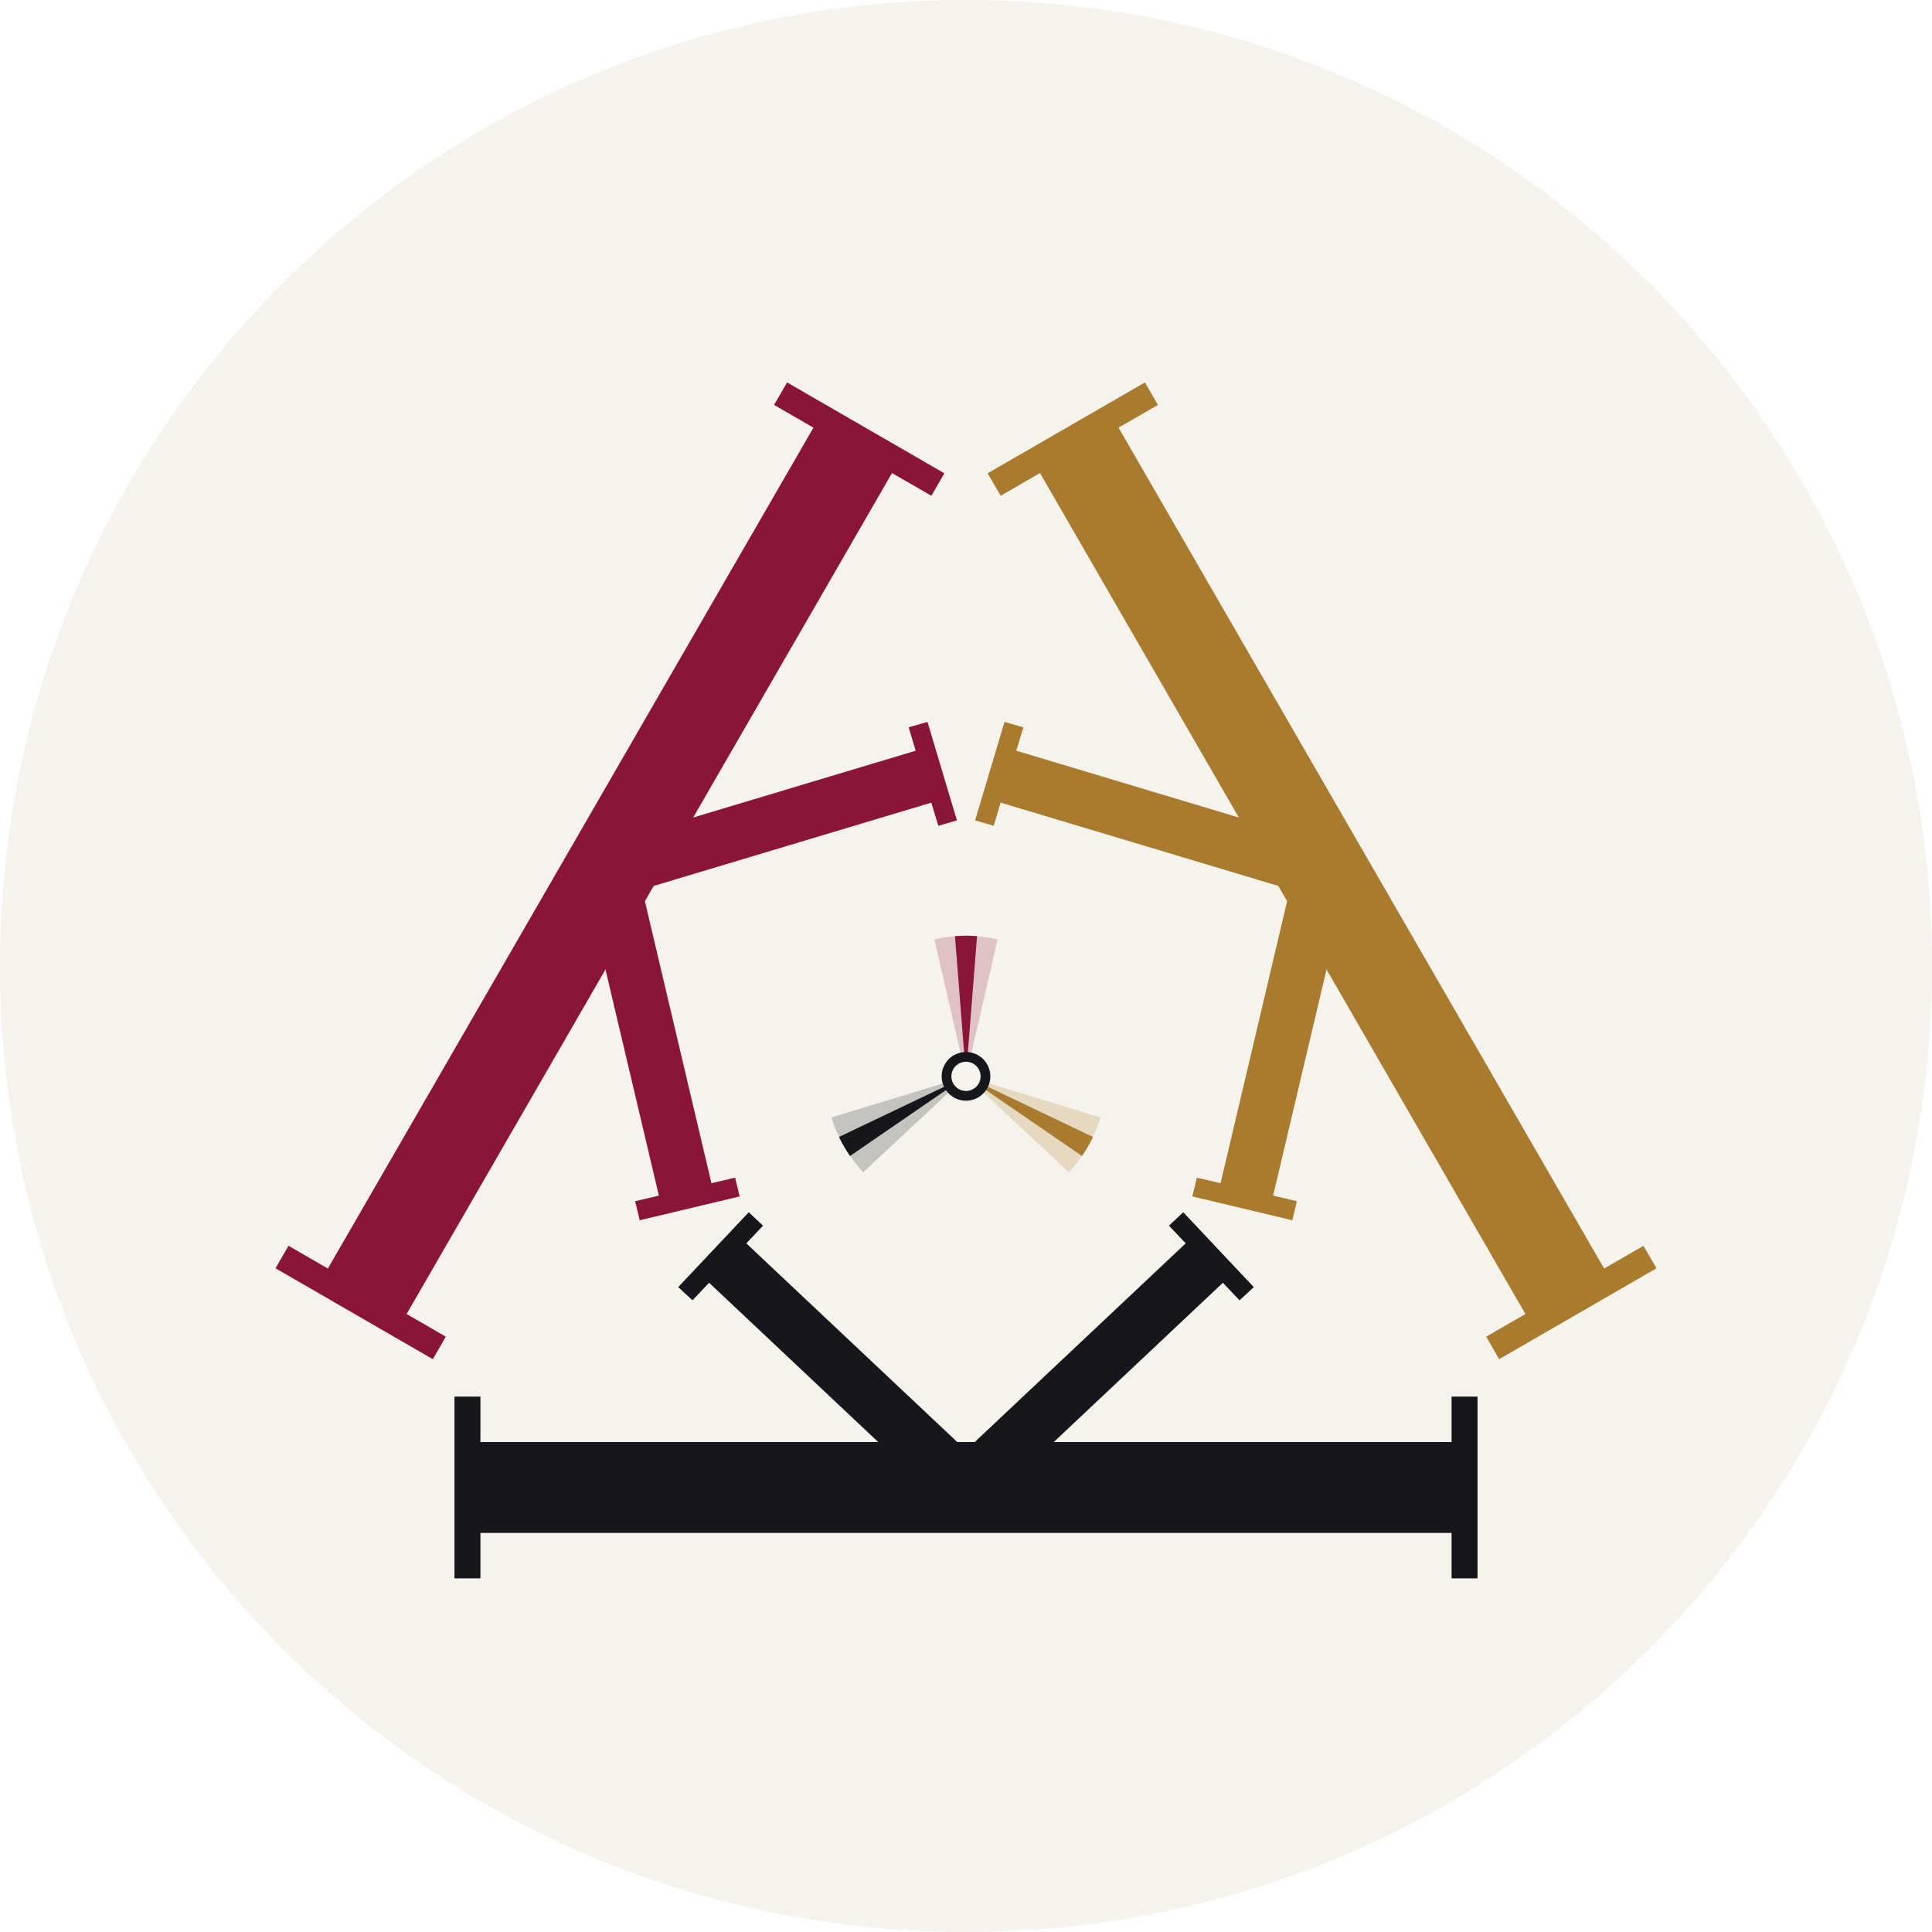
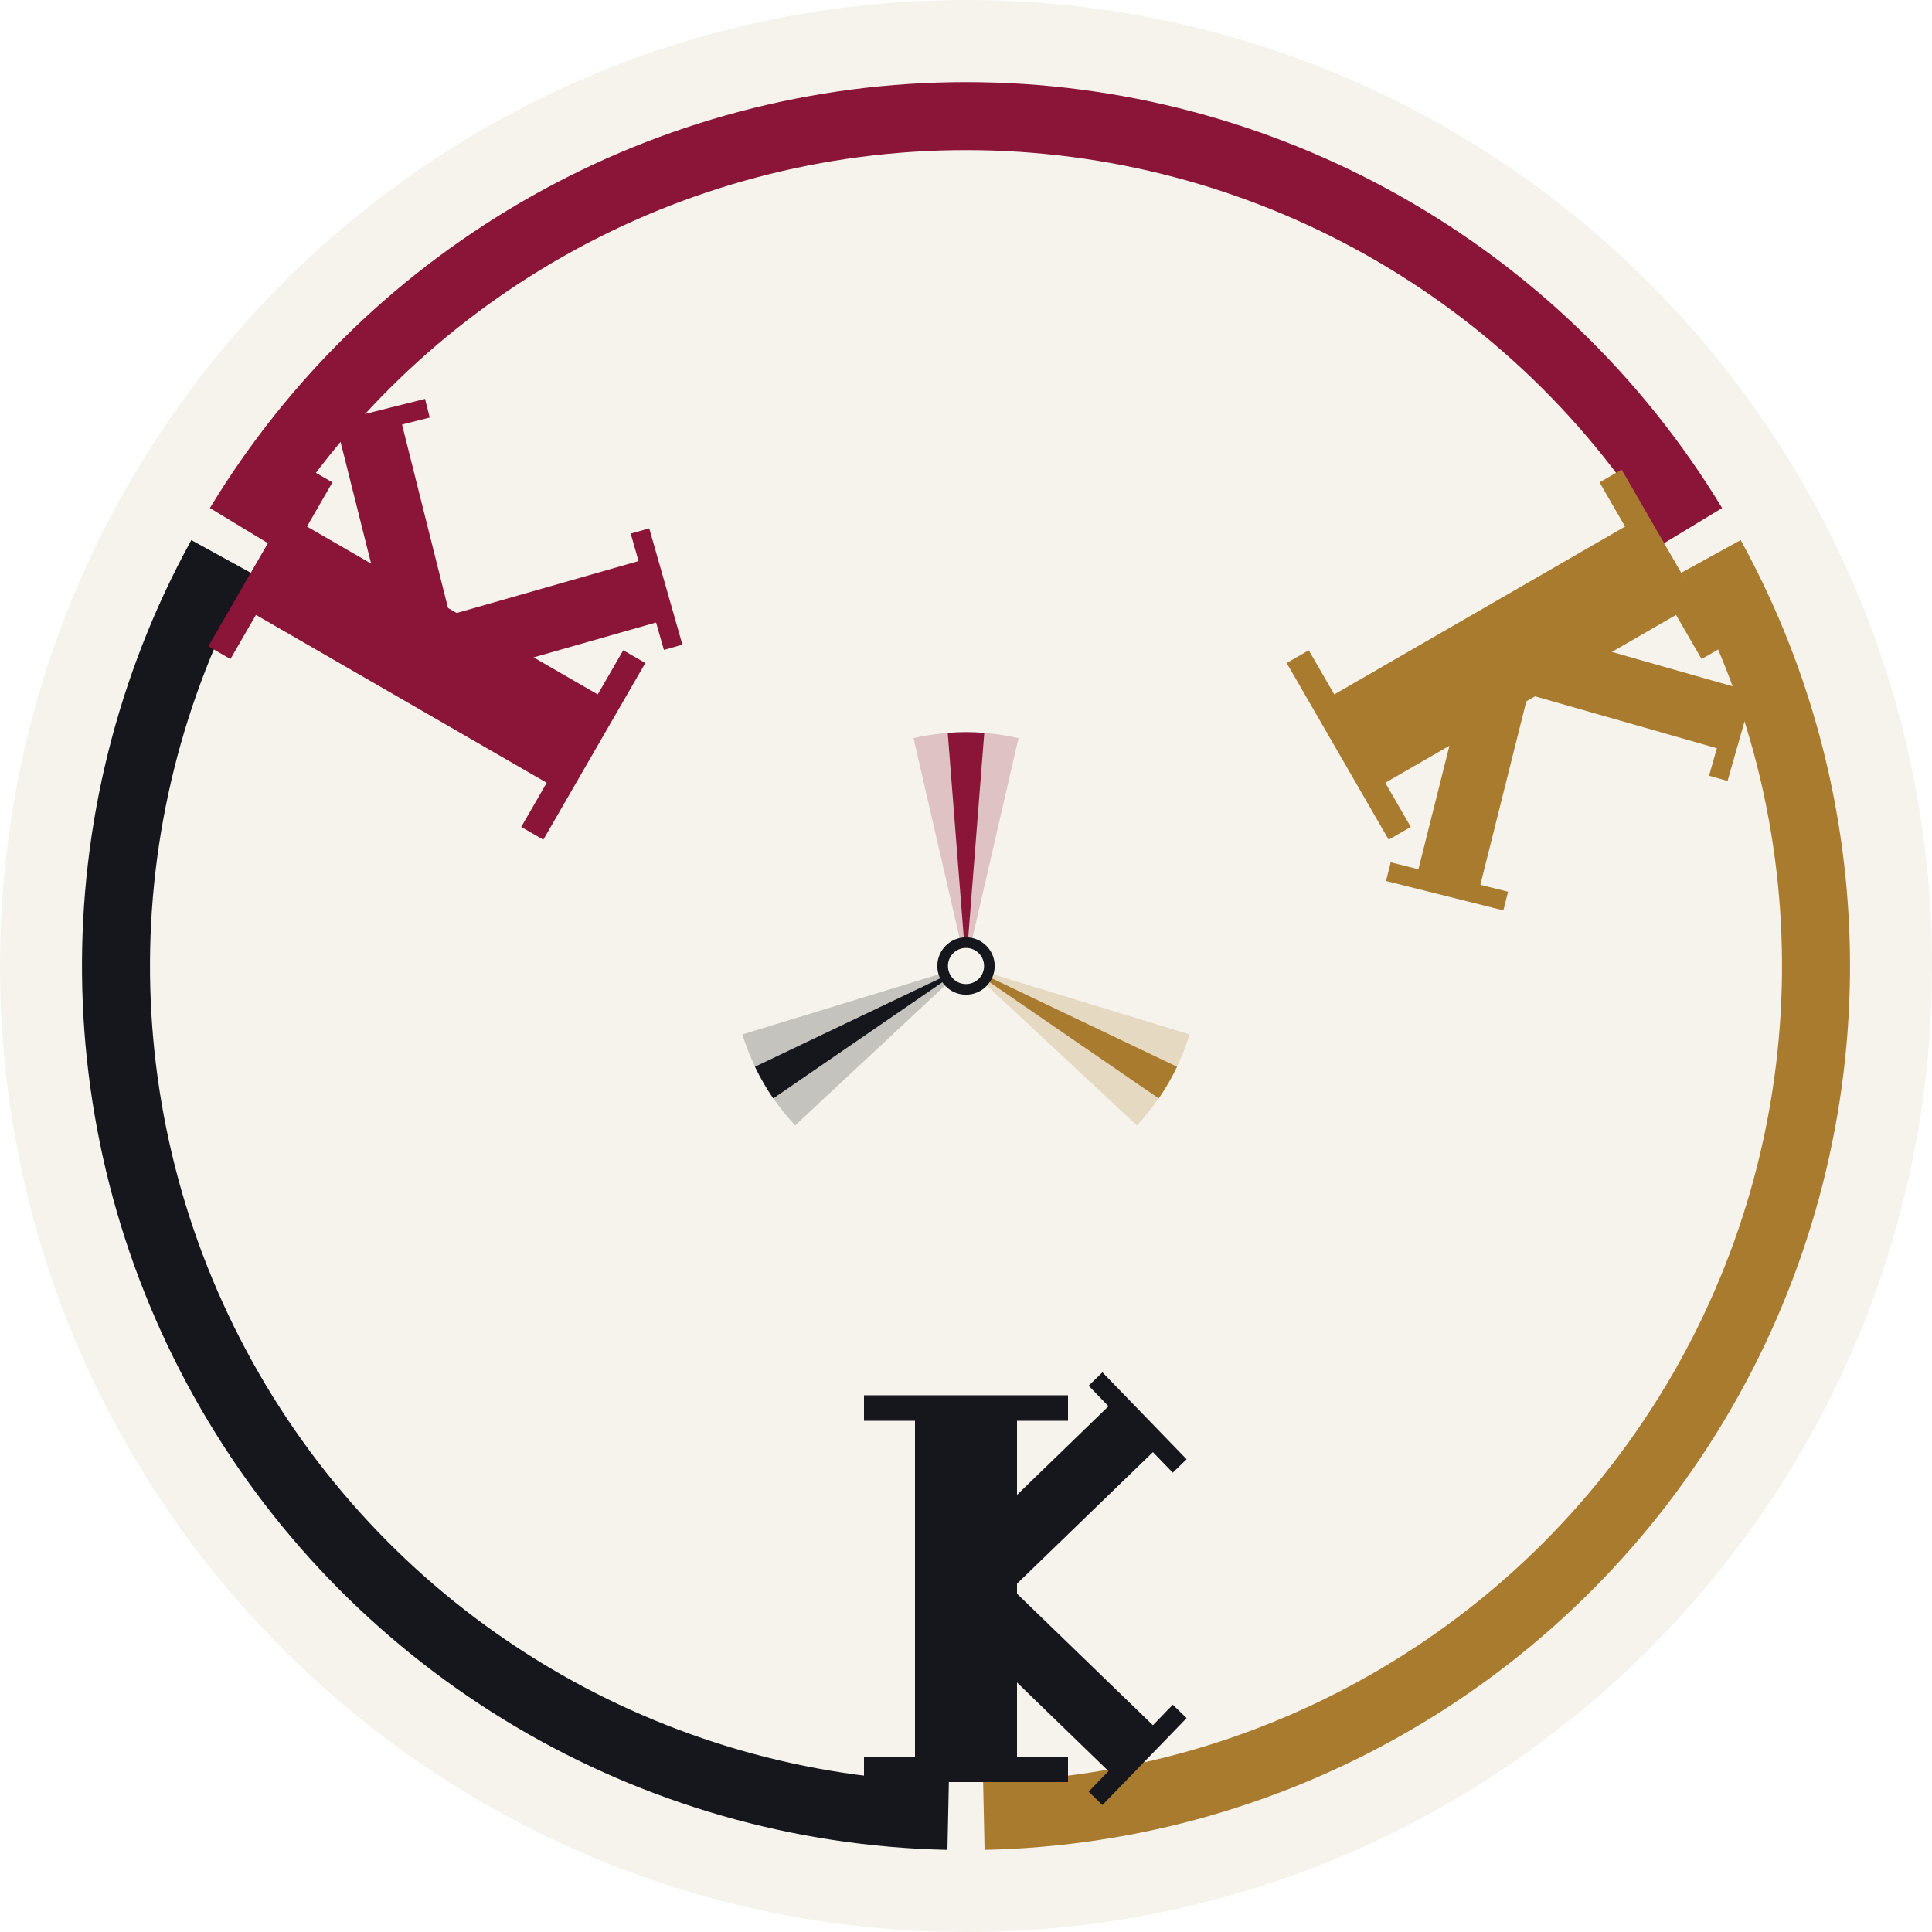
<svg xmlns="http://www.w3.org/2000/svg" viewBox="0 0 100 100">
  <circle cx="50" cy="50" r="50" fill="#f6f3ec" />
-   <g transform="translate(50 50) scale(1.12) translate(-50 -46.9)">
-     <polygon points="23.85,63.50 46.88,23.60 43.25,21.50 20.21,61.40" fill="#8a1538" />
-     <polygon points="18.09,60.87 25.36,65.07 25.96,64.03 18.69,59.83" fill="#8a1538" />
-     <polygon points="41.13,20.97 48.40,25.17 49.00,24.13 41.73,19.93" fill="#8a1538" />
-     <polygon points="33.90,43.70 48.83,39.22 48.11,36.82 33.19,41.30" fill="#8a1538" />
-     <polygon points="47.35,35.87 48.72,40.42 49.58,40.17 48.22,35.62" fill="#8a1538" />
-     <polygon points="32.33,42.79 35.91,57.95 38.34,57.38 34.76,42.21" fill="#8a1538" />
-     <polygon points="39.33,56.68 34.71,57.77 34.92,58.65 39.54,57.55" fill="#8a1538" />
-     <polygon points="79.79,61.40 56.75,21.50 53.12,23.60 76.15,63.50" fill="#a87b2f" />
-     <polygon points="74.64,65.07 81.91,60.87 81.31,59.83 74.04,64.03" fill="#a87b2f" />
-     <polygon points="51.60,25.17 58.87,20.97 58.27,19.93 51.00,24.13" fill="#a87b2f" />
-     <polygon points="66.81,41.30 51.89,36.82 51.17,39.22 66.10,43.70" fill="#a87b2f" />
-     <polygon points="51.28,40.42 52.65,35.87 51.78,35.62 50.42,40.17" fill="#a87b2f" />
-     <polygon points="65.24,42.21 61.66,57.38 64.09,57.95 67.67,42.79" fill="#a87b2f" />
-     <polygon points="65.29,57.77 60.67,56.68 60.46,57.55 65.08,58.65" fill="#a87b2f" />
-     <polygon points="26.96,73.10 73.04,73.10 73.04,68.90 26.96,68.90" fill="#15171c" />
-     <polygon points="26.36,66.80 26.36,75.20 27.56,75.20 27.56,66.80" fill="#15171c" />
-     <polygon points="72.44,66.80 72.44,75.20 73.64,75.20 73.64,66.80" fill="#15171c" />
-     <polygon points="50.86,70.09 39.52,59.41 37.80,61.23 49.14,71.91" fill="#15171c" />
-     <polygon points="37.36,62.35 40.62,58.90 39.96,58.28 36.70,61.74" fill="#15171c" />
-     <polygon points="50.86,71.91 62.20,61.23 60.48,59.41 49.14,70.09" fill="#15171c" />
-     <polygon points="59.38,58.90 62.64,62.35 63.30,61.74 60.04,58.28" fill="#15171c" />
-     <path d="M50 52L48.54 45.67A6.5 6.5 0 0 1 51.46 45.67Z" fill="#8a1538" fill-opacity="0.22" />
-     <path d="M50 52L49.49 45.52A6.5 6.5 0 0 1 50.51 45.52Z" fill="#8a1538" fill-opacity="1" />
-     <path d="M50 52L56.22 53.90A6.5 6.5 0 0 1 54.75 56.43Z" fill="#a87b2f" fill-opacity="0.22" />
-     <path d="M50 52L55.87 54.80A6.5 6.5 0 0 1 55.36 55.68Z" fill="#a87b2f" fill-opacity="1" />
-     <path d="M50 52L45.25 56.43A6.5 6.5 0 0 1 43.78 53.90Z" fill="#15171c" fill-opacity="0.22" />
-     <path d="M50 52L44.64 55.68A6.5 6.5 0 0 1 44.13 54.80Z" fill="#15171c" fill-opacity="1" />
-     <circle cx="50" cy="52" r=".9" fill="#f6f3ec" stroke="#15171c" stroke-width=".45" />
+   <g transform="translate(50 50) scale(1.1) translate(-50 -50)">
+     <path d="M15.79 29.28A40 40 0 0 1 84.21 29.28" fill="none" stroke="#8a1538" stroke-width="3.2" stroke-linecap="butt" />
+     <path d="M85.05 30.73A40 40 0 0 1 50.84 89.99" fill="none" stroke="#a87b2f" stroke-width="3.2" stroke-linecap="butt" />
+     <path d="M49.16 89.99A40 40 0 0 1 14.95 30.73" fill="none" stroke="#15171c" stroke-width="3.2" stroke-linecap="butt" />
+     <g transform="translate(24.63 35.35) rotate(-60.0)">
+       <polygon points="-2.40,-8.50 2.40,-8.50 2.40,8.50 -2.40,8.50" fill="#8a1538" />
+       <polygon points="-4.80,-9.10 4.80,-9.10 4.80,-7.90 -4.80,-7.90" fill="#8a1538" />
+       <polygon points="-4.80,7.90 4.80,7.90 4.80,9.10 -4.80,9.10" fill="#8a1538" />
+       <polygon points="1.04,1.08 9.12,-6.74 7.03,-8.90 -1.04,-1.08" fill="#8a1538" />
+       <polygon points="5.77,-9.55 9.73,-5.46 10.38,-6.09 6.42,-10.18" fill="#8a1538" />
+       <polygon points="-1.04,1.08 7.03,8.90 9.12,6.74 1.04,-1.08" fill="#8a1538" />
+       <polygon points="9.73,5.46 5.77,9.55 6.42,10.18 10.38,6.09" fill="#8a1538" />
+     </g>
+     <g transform="translate(75.37 35.35) rotate(60.0)">
+       <polygon points="-2.40,-8.50 2.40,-8.50 2.40,8.50 -2.40,8.50" fill="#a87b2f" />
+       <polygon points="-4.80,-9.10 4.80,-9.10 4.80,-7.90 -4.80,-7.90" fill="#a87b2f" />
+       <polygon points="-4.80,7.90 4.80,7.90 4.80,9.10 -4.80,9.10" fill="#a87b2f" />
+       <polygon points="1.04,1.08 9.12,-6.74 7.03,-8.90 -1.04,-1.08" fill="#a87b2f" />
+       <polygon points="5.77,-9.55 9.73,-5.46 10.38,-6.09 6.42,-10.18" fill="#a87b2f" />
+       <polygon points="-1.04,1.08 7.03,8.90 9.12,6.74 1.04,-1.08" fill="#a87b2f" />
+       <polygon points="9.73,5.46 5.77,9.55 6.42,10.18 10.38,6.09" fill="#a87b2f" />
+     </g>
+     <g transform="translate(50.00 79.30) rotate(0.0)">
+       <polygon points="-2.40,-8.50 2.40,-8.50 2.40,8.50 -2.40,8.50" fill="#15171c" />
+       <polygon points="-4.80,-9.10 4.80,-9.10 4.80,-7.90 -4.80,-7.90" fill="#15171c" />
+       <polygon points="-4.80,7.90 4.80,7.90 4.80,9.10 -4.80,9.10" fill="#15171c" />
+       <polygon points="1.04,1.08 9.12,-6.74 7.03,-8.90 -1.04,-1.08" fill="#15171c" />
+       <polygon points="5.77,-9.55 9.73,-5.46 10.38,-6.09 6.42,-10.18" fill="#15171c" />
+       <polygon points="-1.04,1.08 7.03,8.90 9.12,6.74 1.04,-1.08" fill="#15171c" />
+       <polygon points="9.73,5.46 5.77,9.55 6.42,10.18 10.38,6.09" fill="#15171c" />
+     </g>
+     <path d="M50 50L47.53 39.28A11 11 0 0 1 52.47 39.28Z" fill="#8a1538" fill-opacity="0.22" />
+     <path d="M50 50L49.14 39.03A11 11 0 0 1 50.86 39.03Z" fill="#8a1538" fill-opacity="1" />
+     <path d="M50 50L60.52 53.22A11 11 0 0 1 58.04 57.50Z" fill="#a87b2f" fill-opacity="0.22" />
+     <path d="M50 50L59.93 54.74A11 11 0 0 1 59.07 56.23Z" fill="#a87b2f" fill-opacity="1" />
+     <path d="M50 50L41.96 57.50A11 11 0 0 1 39.48 53.22Z" fill="#15171c" fill-opacity="0.22" />
+     <path d="M50 50L40.93 56.23A11 11 0 0 1 40.07 54.74Z" fill="#15171c" fill-opacity="1" />
+     <circle cx="50" cy="50" r="1.1" fill="#f6f3ec" stroke="#15171c" stroke-width=".5" />
  </g>
</svg>
